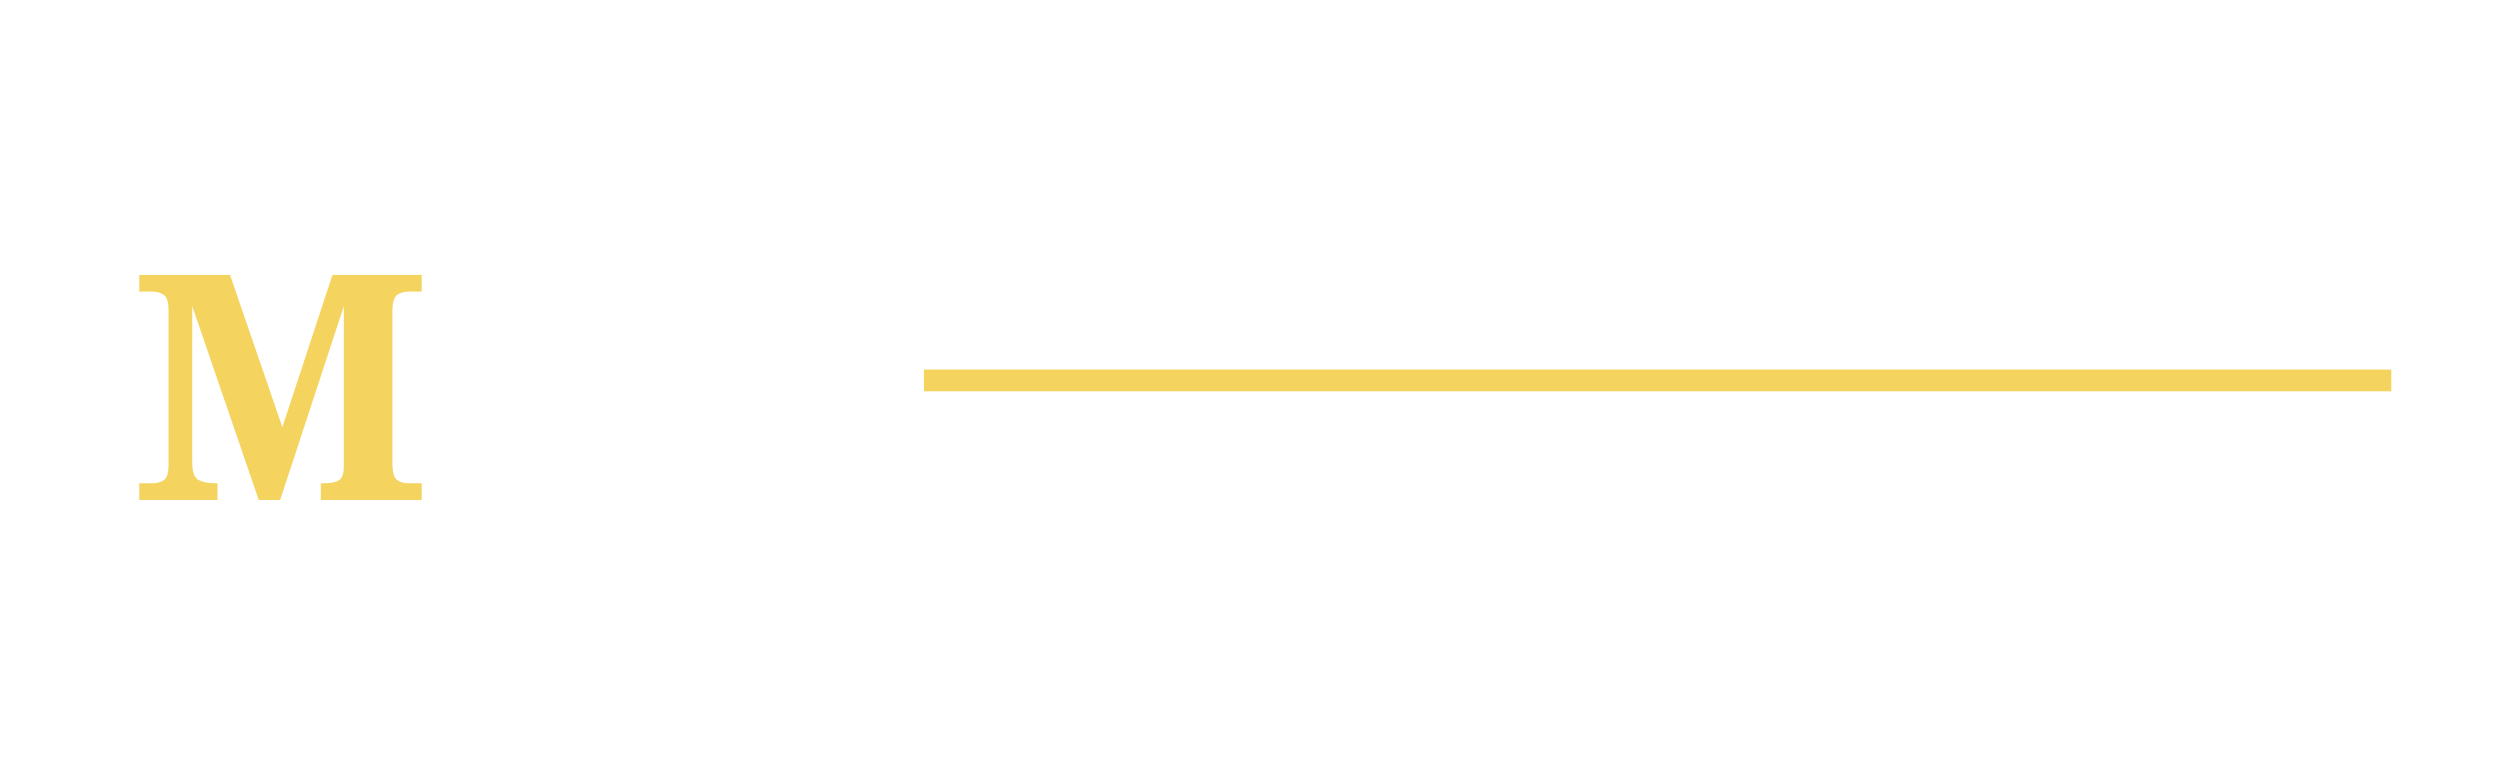
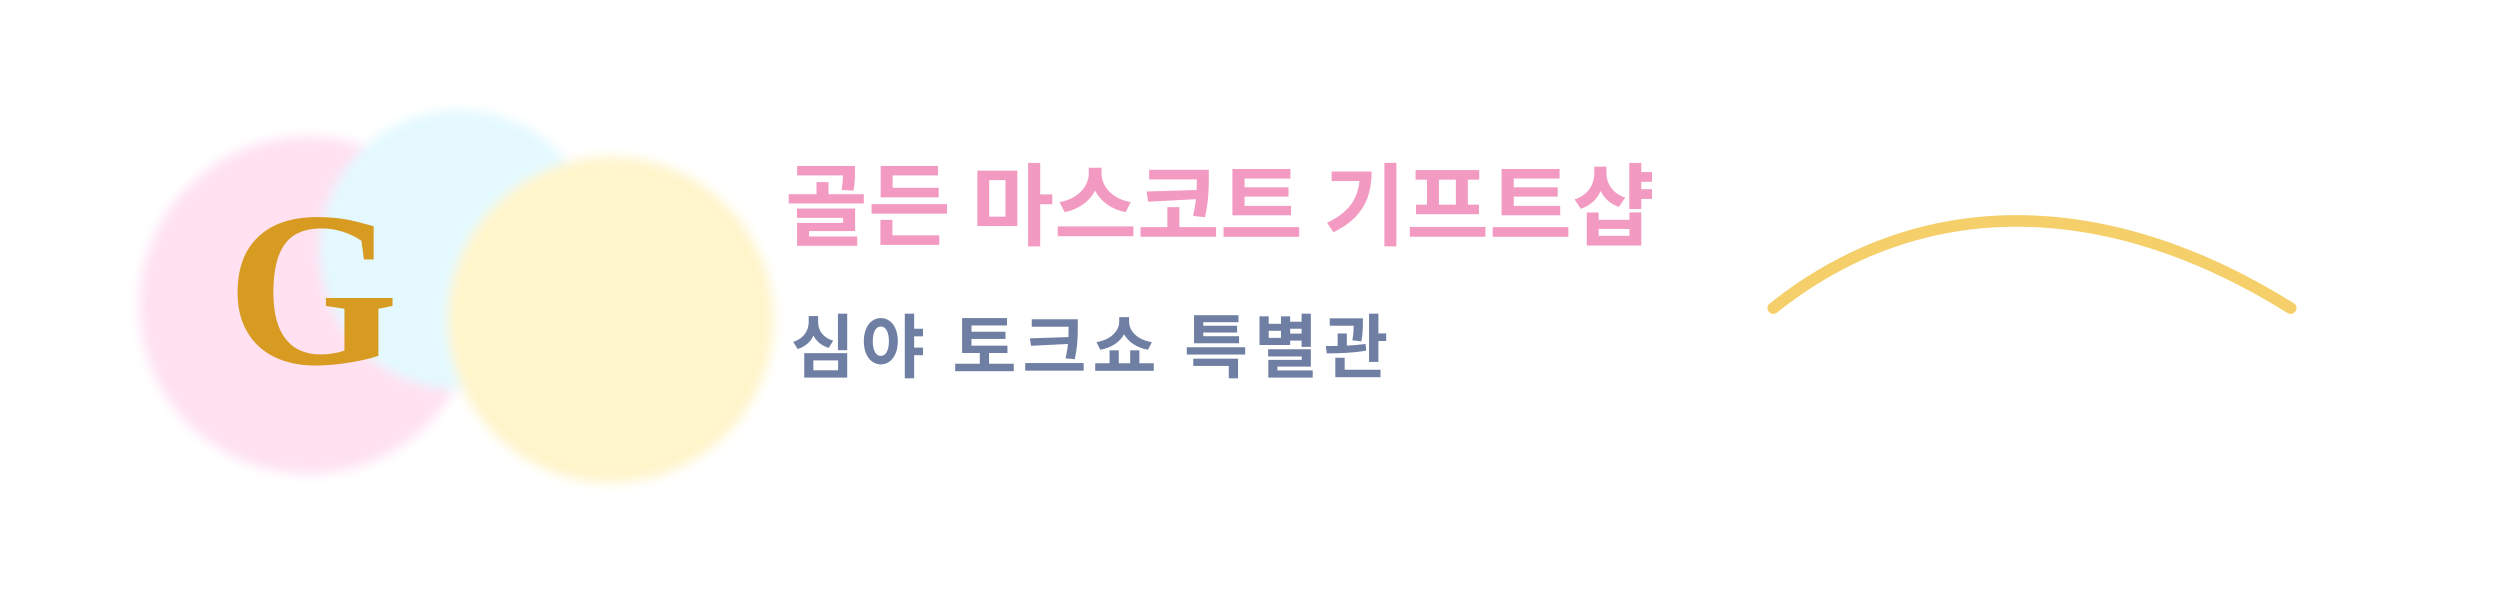
- <svg xmlns="http://www.w3.org/2000/svg" width="460" height="140" viewBox="0 0 460 140">
-   <rect width="460" height="140" fill="none" />
-   <text x="24" y="92" font-family="Georgia, serif" font-size="58" font-weight="700" fill="#f4d35e">M</text>
-   <line x1="170" y1="70" x2="440" y2="70" stroke="#f4d35e" stroke-width="4" />
+ <svg xmlns="http://www.w3.org/2000/svg" width="860" height="210" viewBox="0 0 860 210">
+   <defs>
+     <linearGradient id="cloud" x1="0" y1="0" x2="1" y2="1">
+       <stop offset="0%" stop-color="#ffd7ec" />
+       <stop offset="45%" stop-color="#d9f7ff" />
+       <stop offset="100%" stop-color="#fff1b8" />
+     </linearGradient>
+     <filter id="soft" x="-20%" y="-20%" width="140%" height="140%">
+       <feGaussianBlur stdDeviation="2" />
+     </filter>
+   </defs>
+   <rect width="860" height="210" fill="none" />
+   <g opacity=".75" filter="url(#soft)">
+     <circle cx="106" cy="105" r="58" fill="#ffd7ec" />
+     <circle cx="158" cy="86" r="48" fill="#d9f7ff" />
+     <circle cx="210" cy="110" r="56" fill="#fff1b8" />
+   </g>
+   <text x="78" y="125" font-family="Georgia, 'Times New Roman', serif" font-size="76" font-weight="700" fill="#d79b22">G</text>
+   <text x="270" y="82" font-family="'Noto Sans KR', Arial, sans-serif" font-size="31" font-weight="800" fill="#f29ac1">골든 마스코트 기프트샵</text>
+   <text x="272" y="128" font-family="'Noto Sans KR', Arial, sans-serif" font-size="24" font-weight="700" fill="#6f7fa3" letter-spacing="2">심야 토크쇼 특별관</text>
+   <path d="M610 106 C660 66, 724 66, 788 106" fill="none" stroke="#f4cf6a" stroke-width="4" stroke-linecap="round" />
</svg>
